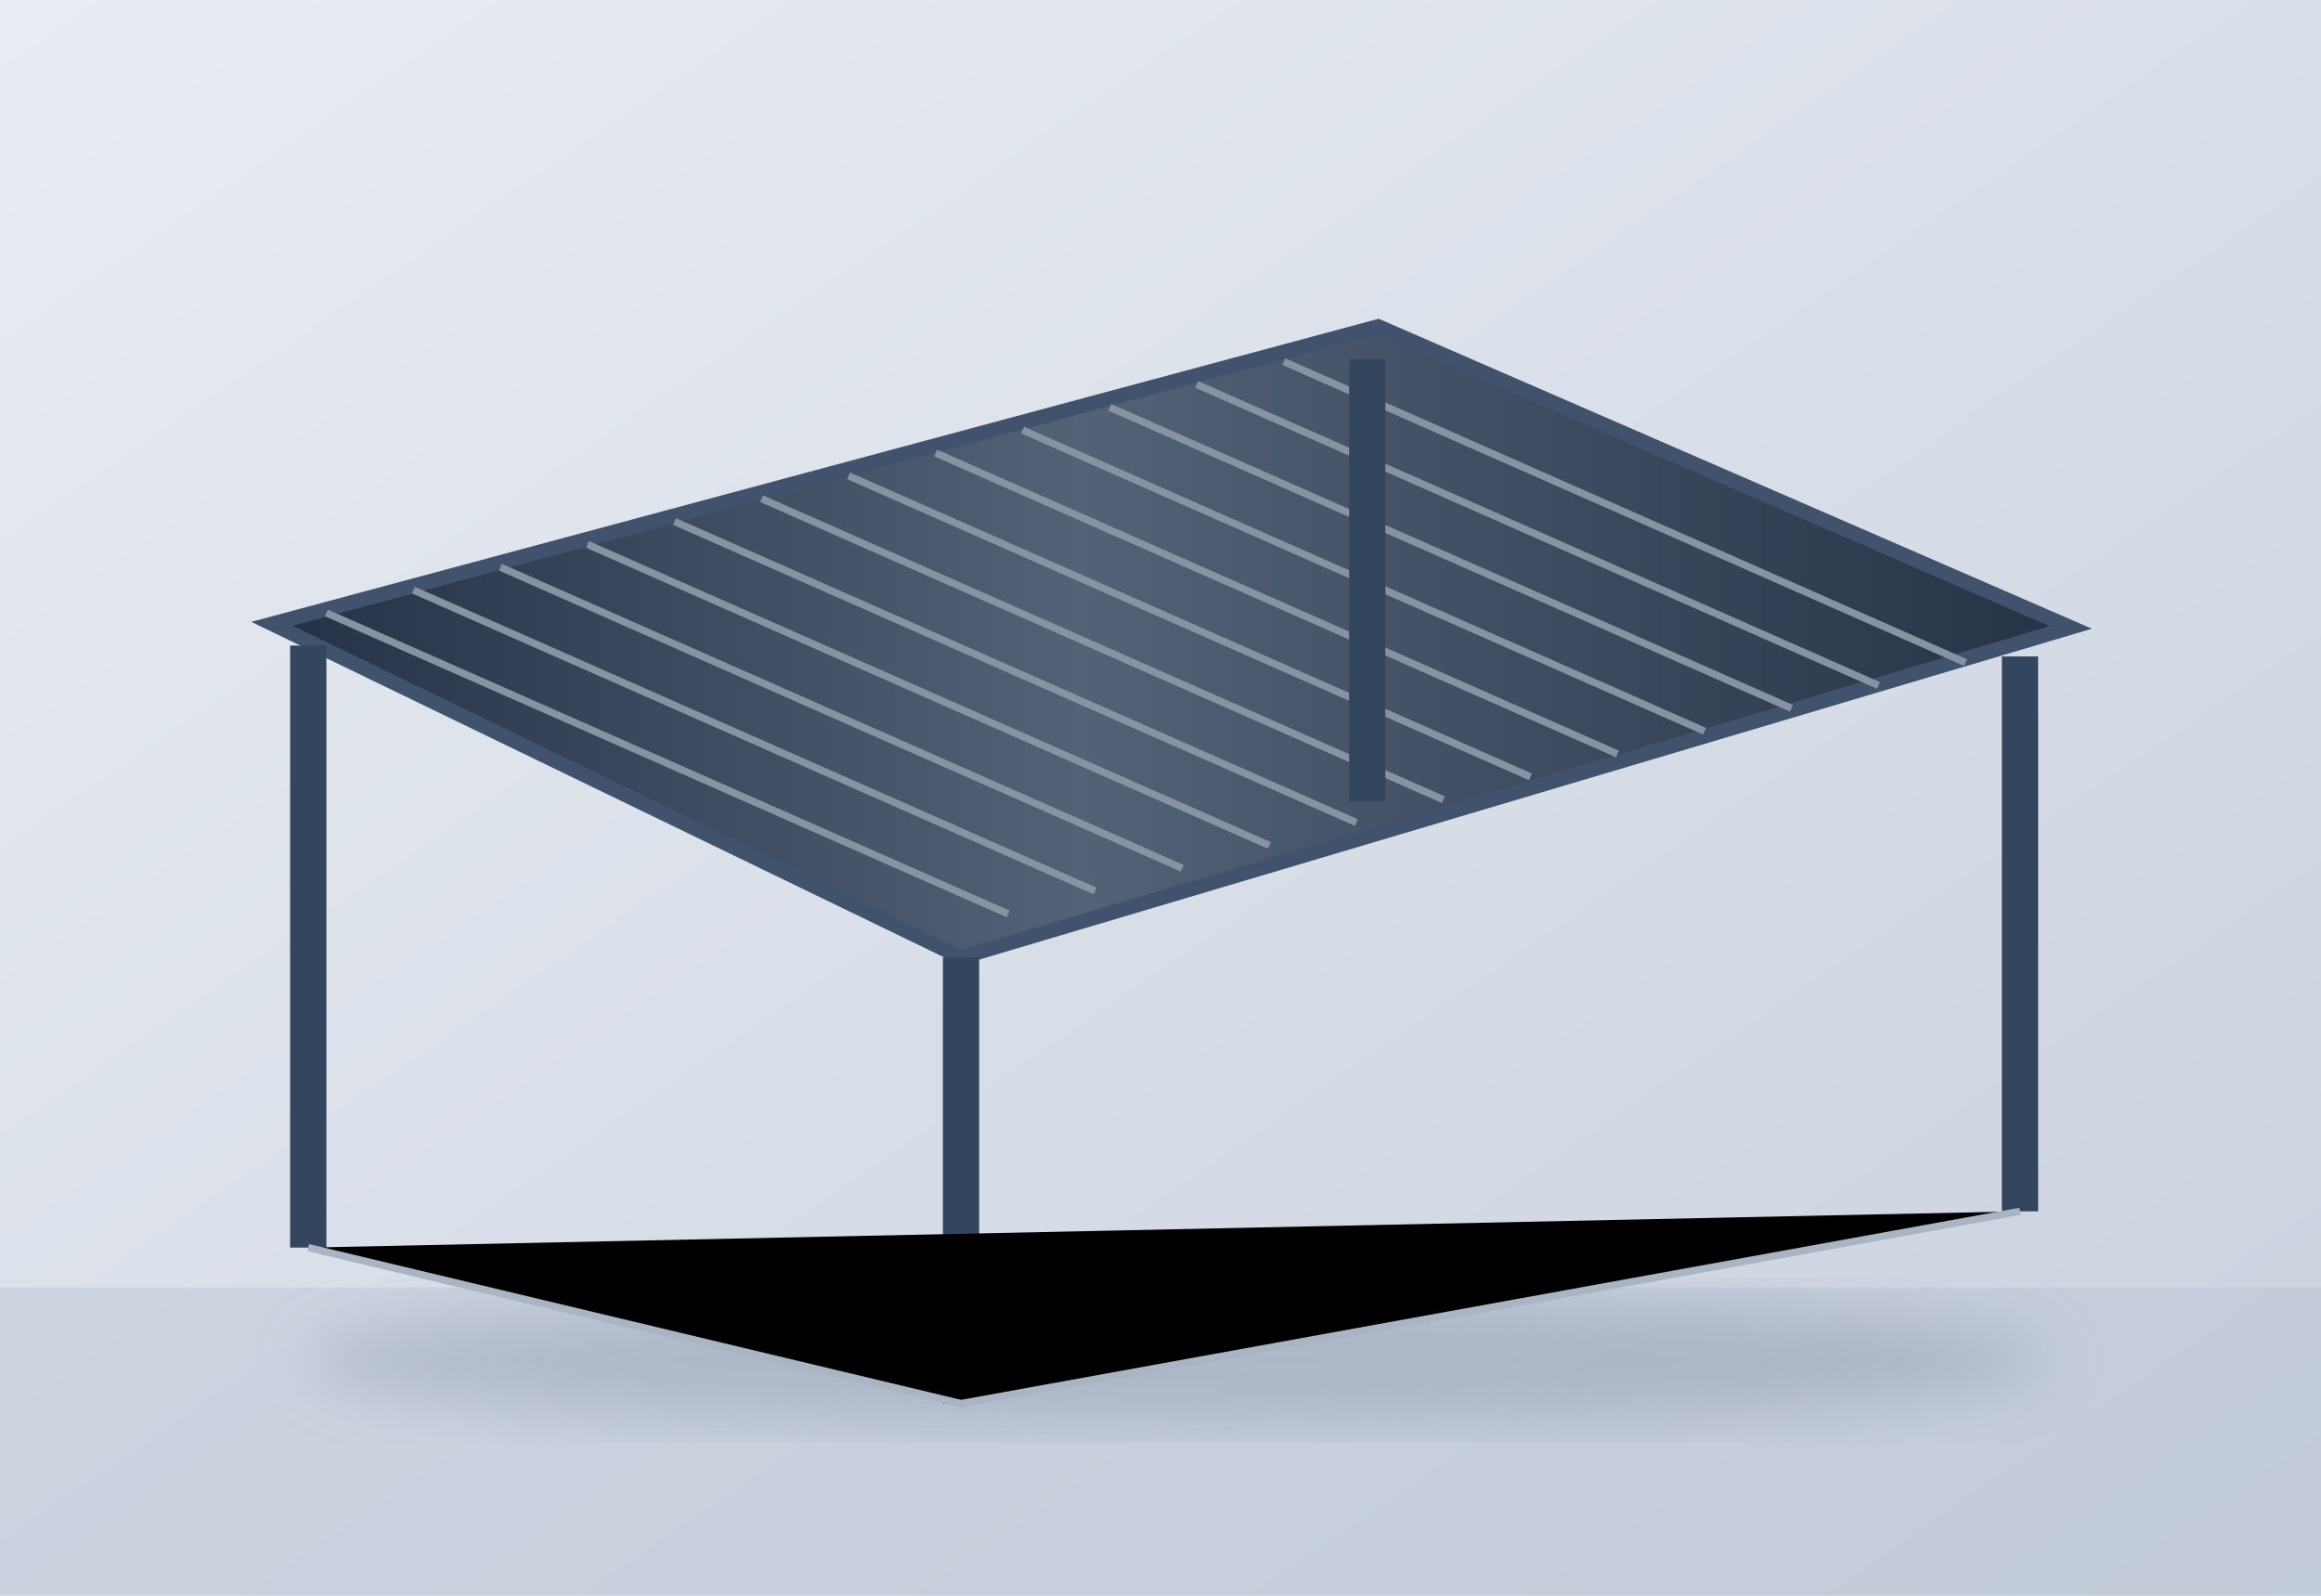
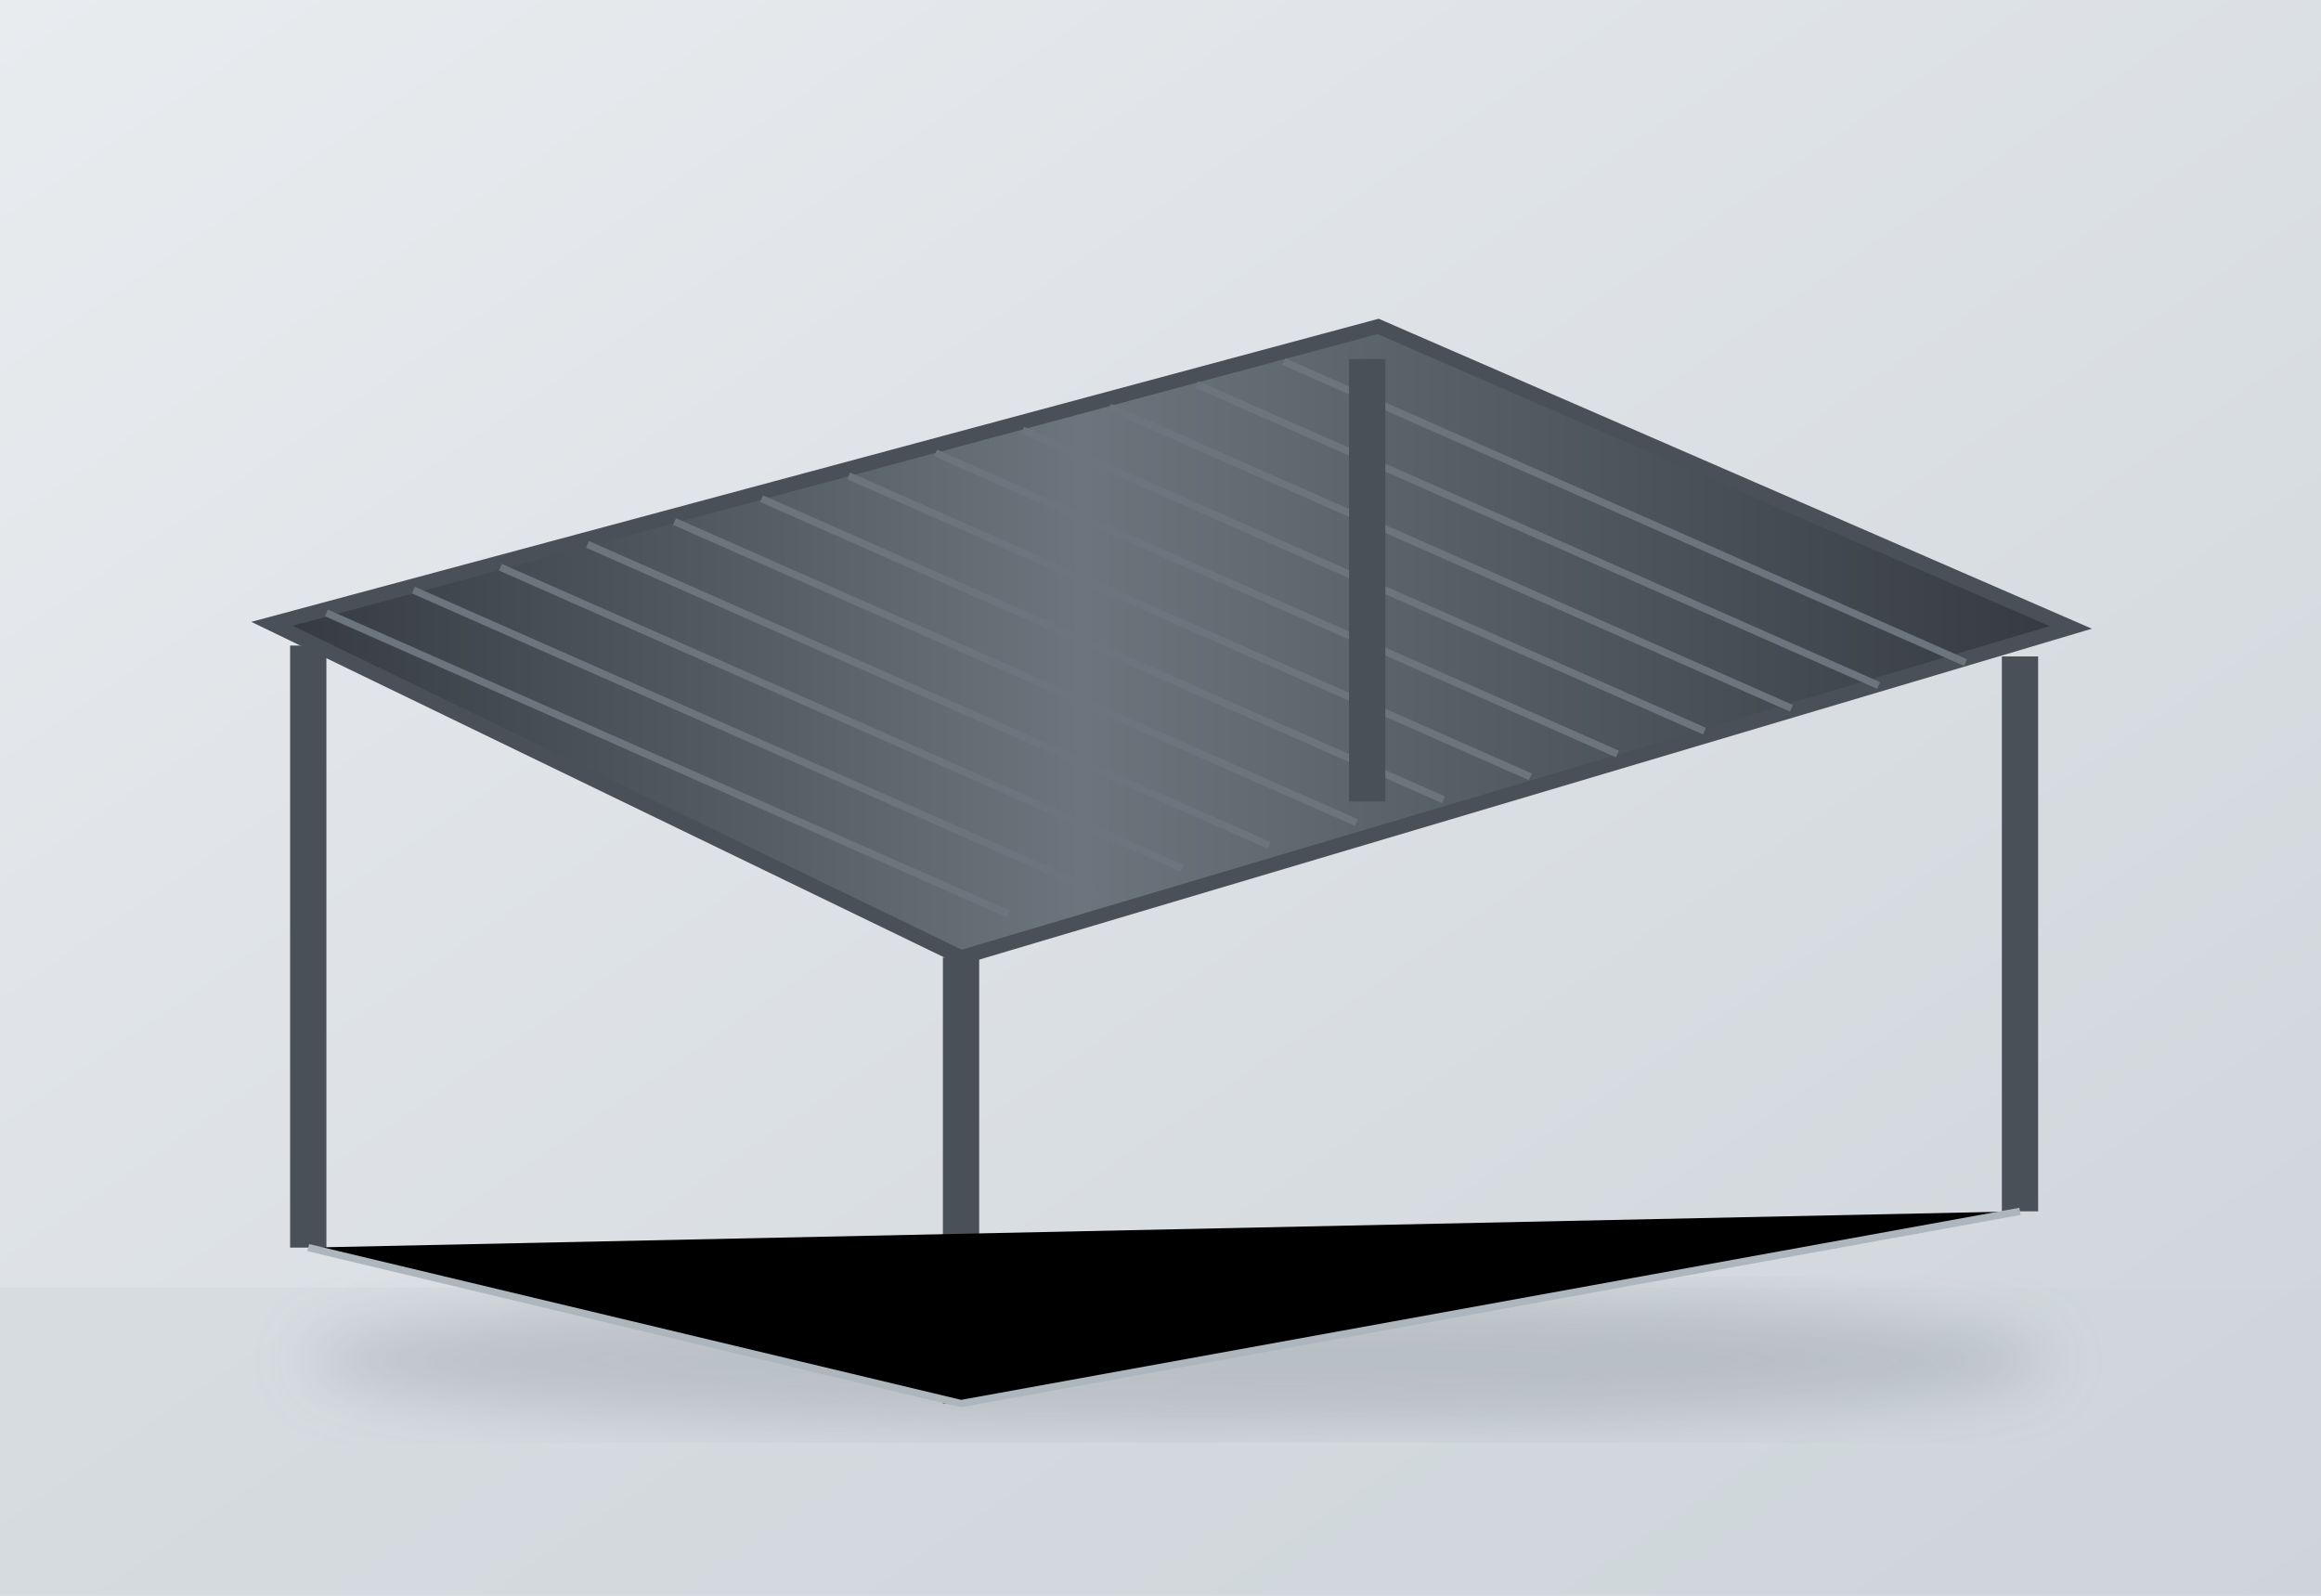
<svg xmlns="http://www.w3.org/2000/svg" viewBox="0 0 640 440">
  <defs>
    <linearGradient id="bg" x2="1" y2="1">
-       <stop stop-color="#e9edf3" />
-       <stop offset="1" stop-color="#c9d1de" />
+       <stop stop-color="#e9ecef" />
+       <stop offset="1" stop-color="#ced4da" />
    </linearGradient>
    <linearGradient id="metal">
-       <stop stop-color="#243246" />
-       <stop offset=".45" stop-color="#526277" />
-       <stop offset="1" stop-color="#253346" />
+       <stop stop-color="#343a40" />
+       <stop offset=".45" stop-color="#6c757d" />
+       <stop offset="1" stop-color="#343a40" />
    </linearGradient>
    <linearGradient id="glass" x2="1" y2="1">
-       <stop stop-color="#b3cfdb" />
-       <stop offset=".5" stop-color="#dce8eb" />
-       <stop offset="1" stop-color="#8da7b5" />
+       <stop stop-color="#ced4da" />
+       <stop offset=".5" stop-color="#dee2e6" />
+       <stop offset="1" stop-color="#adb5bd" />
    </linearGradient>
    <linearGradient id="aluminium">
-       <stop stop-color="#e9eced" />
-       <stop offset=".5" stop-color="#a2adb7" />
-       <stop offset="1" stop-color="#f0f2f5" />
+       <stop stop-color="#e9ecef" />
+       <stop offset=".5" stop-color="#adb5bd" />
+       <stop offset="1" stop-color="#e9ecef" />
    </linearGradient>
    <filter id="shadow">
      <feGaussianBlur stdDeviation="8" />
    </filter>
    <pattern id="slats" width="20" height="12" patternUnits="userSpaceOnUse">
-       <rect width="20" height="12" fill="#526174" />
-       <path d="M0 0h20M0 10h20" stroke="#253346" stroke-width="2" />
-       <path d="M0 3h20" stroke="#8190a0" stroke-width="1" />
+       <rect width="20" height="12" fill="#6c757d" />
+       <path d="M0 0h20M0 10h20" stroke="#343a40" stroke-width="2" />
+       <path d="M0 3h20" stroke="#6c757d" stroke-width="1" />
    </pattern>
  </defs>
  <rect width="640" height="440" fill="url(#bg)" />
-   <path d="M0 355h640v85H0Z" fill="#bac4d2" opacity=".45" />
-   <ellipse cx="325" cy="375" rx="240" ry="19" fill="#617089" opacity=".25" filter="url(#shadow)" />
-   <path d="M75 172 380 90l191 83-306 91Z" fill="url(#metal)" stroke="#41536c" stroke-width="4" />
-   <path d="M90 169l188 83" stroke="#8593a3" stroke-width="2" />
-   <path d="M114 162.7l188 83" stroke="#8593a3" stroke-width="2" />
-   <path d="M138 156.4l188 83" stroke="#8593a3" stroke-width="2" />
-   <path d="M162 150.1l188 83" stroke="#8593a3" stroke-width="2" />
-   <path d="M186 143.8l188 83" stroke="#8593a3" stroke-width="2" />
-   <path d="M210 137.5l188 83" stroke="#8593a3" stroke-width="2" />
-   <path d="M234 131.2l188 83" stroke="#8593a3" stroke-width="2" />
-   <path d="M258 124.9l188 83" stroke="#8593a3" stroke-width="2" />
-   <path d="M282 118.6l188 83" stroke="#8593a3" stroke-width="2" />
-   <path d="M306 112.3l188 83" stroke="#8593a3" stroke-width="2" />
-   <path d="M330 106l188 83" stroke="#8593a3" stroke-width="2" />
-   <path d="M354 99.7l188 83" stroke="#8593a3" stroke-width="2" />
-   <path d="M85 178v166m180-80v123m292-206v153m-180-113V99" stroke="#33465e" stroke-width="10" />
-   <path d="m85 344 180 43 292-53" stroke="#aab4c2" stroke-width="2" />
+   <path d="M0 355h640v85H0Z" fill="#ced4da" opacity=".45" />
+   <ellipse cx="325" cy="375" rx="240" ry="19" fill="#6c757d" opacity=".25" filter="url(#shadow)" />
+   <path d="M75 172 380 90l191 83-306 91Z" fill="url(#metal)" stroke="#495057" stroke-width="4" />
+   <path d="M90 169l188 83" stroke="#6c757d" stroke-width="2" />
+   <path d="M114 162.7l188 83" stroke="#6c757d" stroke-width="2" />
+   <path d="M138 156.4l188 83" stroke="#6c757d" stroke-width="2" />
+   <path d="M162 150.1l188 83" stroke="#6c757d" stroke-width="2" />
+   <path d="M186 143.8l188 83" stroke="#6c757d" stroke-width="2" />
+   <path d="M210 137.5l188 83" stroke="#6c757d" stroke-width="2" />
+   <path d="M234 131.2l188 83" stroke="#6c757d" stroke-width="2" />
+   <path d="M258 124.9l188 83" stroke="#6c757d" stroke-width="2" />
+   <path d="M282 118.6l188 83" stroke="#6c757d" stroke-width="2" />
+   <path d="M306 112.3l188 83" stroke="#6c757d" stroke-width="2" />
+   <path d="M330 106l188 83" stroke="#6c757d" stroke-width="2" />
+   <path d="M354 99.7l188 83" stroke="#6c757d" stroke-width="2" />
+   <path d="M85 178v166m180-80v123m292-206v153m-180-113V99" stroke="#495057" stroke-width="10" />
+   <path d="m85 344 180 43 292-53" stroke="#adb5bd" stroke-width="2" />
</svg>
